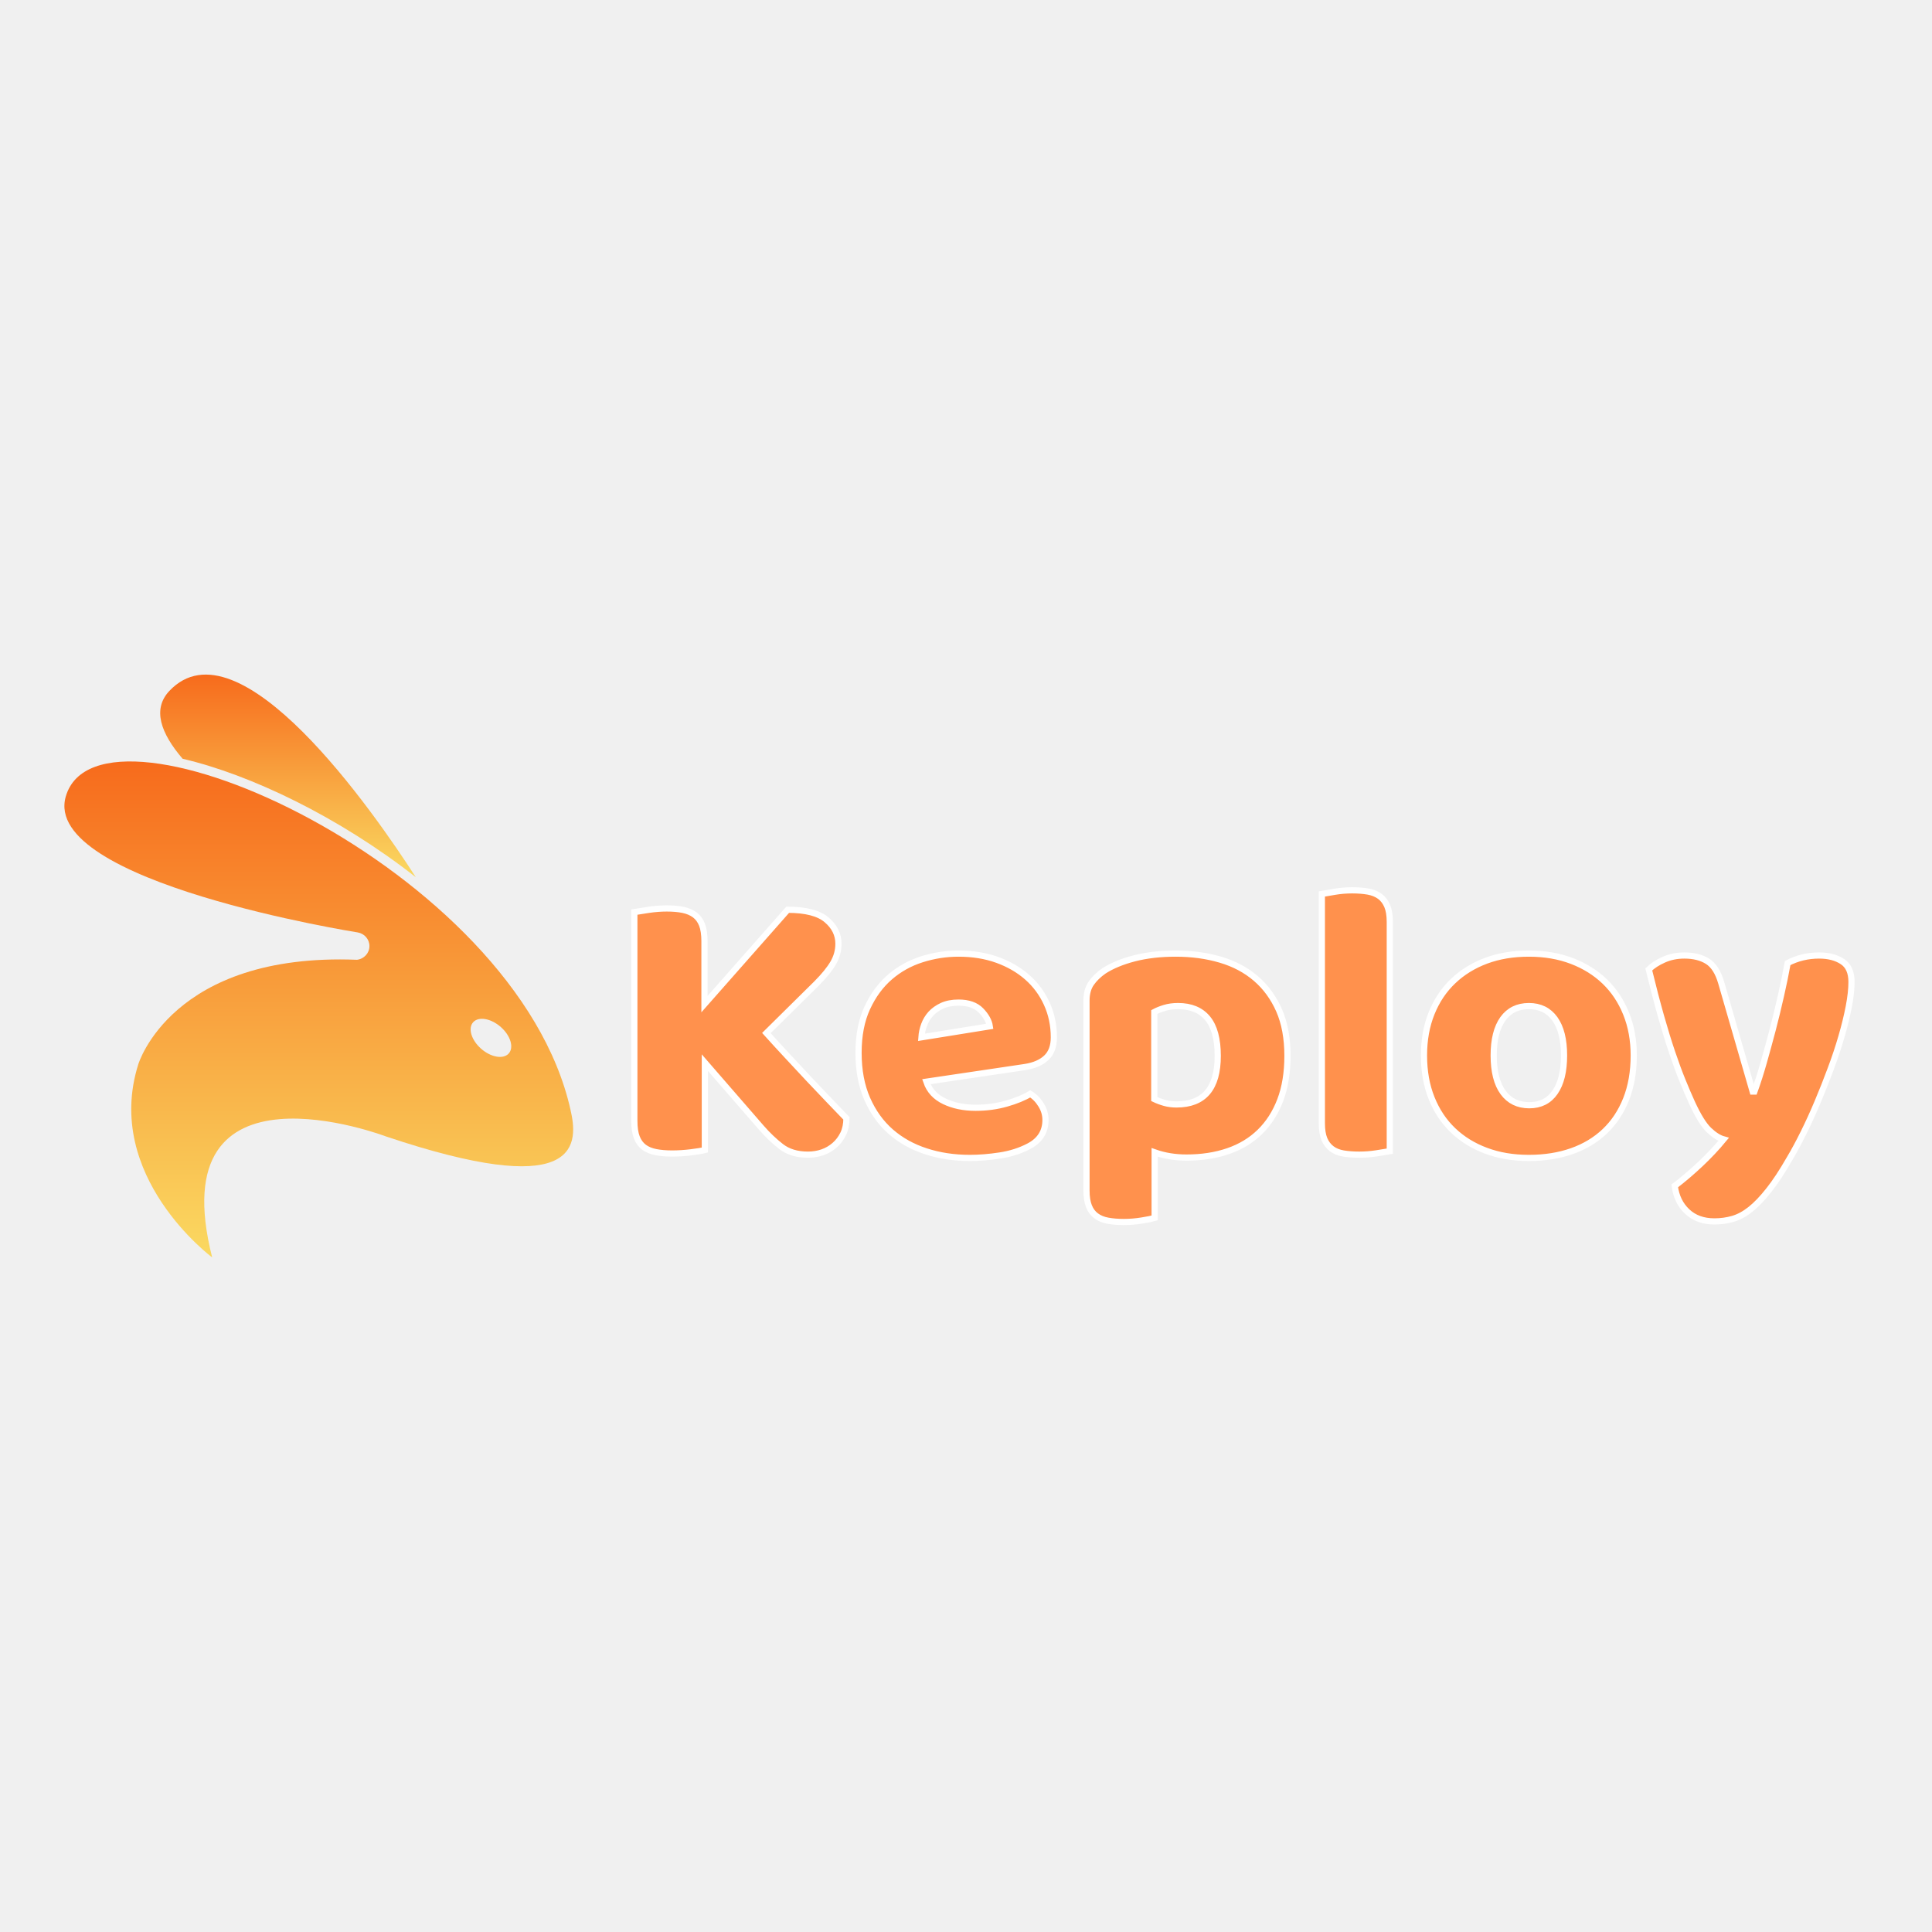
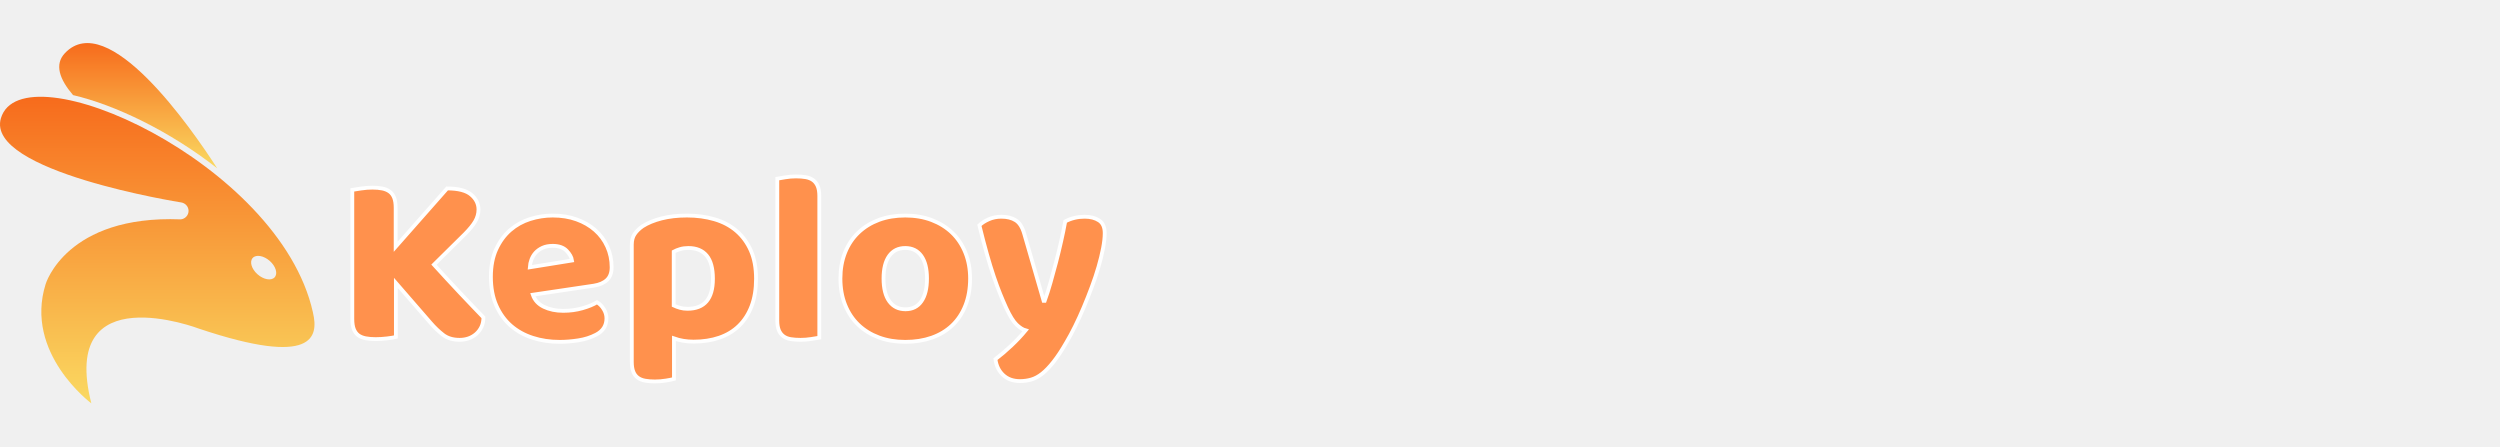
- <svg xmlns="http://www.w3.org/2000/svg" width="10" height="10" viewBox="-20 0 600 181">
+ <svg xmlns="http://www.w3.org/2000/svg" width="280" height="50" viewBox="0 0 1256 181">
  <defs>
    <linearGradient id="linearGradient-1" x1="0%" y1="0%" x2="0%" y2="100%">
      <stop offset="0%" stop-color="#FAD961" />
      <stop offset="100%" stop-color="#F76B1C" />
    </linearGradient>
    <linearGradient id="linearGradient-2" x1="0%" y1="0%" x2="0%" y2="100%">
      <stop offset="0%" stop-color="#FAD961" />
      <stop offset="100%" stop-color="#F76B1C" />
    </linearGradient>
  </defs>
  <g id="Material-Design-Stickersheet" fill="none" fill-rule="evenodd">
    <g id="Group-42" fill-rule="nonzero">
      <g id="Group">
        <g transform="translate(69.44513, 31.46502) scale(-1, 1) rotate(-180) translate(-69.44513, -31.46502) translate(29.75335, 0)">
          <path id="Path" fill="url(#linearGradient-1)" d="M79.384,0 C66.158,20.503 24.379,80.634 2.845,57.859 C-2.49,52.216 0.129,44.758 6.956,36.79 C28.069,31.866 55.535,18.704 79.384,0" />
        </g>
        <g transform="translate(79, 103.987) scale(-1, 1) rotate(-180) translate(-79, -103.987) translate(0, 26.97403)">
          <path id="Shape" fill="url(#linearGradient-2)" d="M137.967,63.303 C136.264,61.457 132.419,62.145 129.378,64.837 C126.343,67.532 125.264,71.215 126.967,73.062 C128.67,74.908 132.515,74.225 135.552,71.53 C138.591,68.833 139.669,65.15 137.967,63.303 Z M157.239,45.506 C157.218,45.602 157.209,45.7 157.186,45.798 C140.444,120.945 10.908,178.959 0.442,143.187 C-7.375,116.471 91.095,100.928 91.095,100.928 C93.16,100.575 94.733,98.812 94.733,96.686 C94.733,94.485 93.044,92.69 90.87,92.431 C33.25,94.717 22.936,59.934 22.936,59.934 C11.992,25.17 45.89,0 45.89,0 C29.549,64.431 99.948,37.538 99.948,37.538 C157.997,18.086 160.035,33.57 157.239,45.506" />
        </g>
      </g>
      <g id="text-logo-path-group" transform="translate(177, 67)" fill="#FF914D" stroke="#FFFFFF" stroke-width="1.921">
        <g id="text-logo-path-0">
          <path d="M0,71.536 L0,71.536 L0,6.758 C0.928,6.605 2.385,6.376 4.373,6.07 C6.349,5.776 8.248,5.629 10.07,5.629 L10.07,5.629 C11.97,5.629 13.648,5.776 15.105,6.07 C16.563,6.376 17.783,6.894 18.766,7.625 C19.76,8.367 20.51,9.386 21.018,10.685 C21.526,11.983 21.78,13.69 21.78,15.806 L21.78,15.806 L21.78,35.342 L47.619,6.038 C53.239,6.038 57.269,7.079 59.709,9.163 C62.161,11.235 63.386,13.712 63.386,16.591 L63.386,16.591 C63.386,18.707 62.84,20.704 61.747,22.58 C60.654,24.456 58.914,26.594 56.529,28.994 L56.529,28.994 L41.01,44.325 C43.064,46.605 45.233,48.972 47.519,51.426 C49.805,53.892 52.041,56.291 54.227,58.626 C56.413,60.96 58.528,63.185 60.571,65.302 C62.614,67.418 64.38,69.256 65.871,70.816 L65.871,70.816 C65.871,72.615 65.54,74.213 64.877,75.61 C64.204,77.006 63.304,78.195 62.177,79.177 C61.04,80.158 59.776,80.889 58.384,81.369 C56.982,81.849 55.497,82.089 53.929,82.089 L53.929,82.089 C50.528,82.089 47.746,81.249 45.581,79.569 C43.417,77.889 41.347,75.91 39.37,73.63 L39.37,73.63 L21.896,53.504 L21.896,80.649 C20.969,80.889 19.511,81.129 17.524,81.369 C15.547,81.609 13.609,81.729 11.71,81.729 L11.71,81.729 C9.811,81.729 8.132,81.587 6.675,81.304 C5.217,81.02 3.992,80.513 2.998,79.782 C2.015,79.04 1.27,78.02 0.762,76.722 C0.254,75.424 0,73.695 0,71.536 Z M69.631,50.445 L69.631,50.445 C69.631,45.056 70.531,40.415 72.33,36.52 C74.13,32.626 76.477,29.43 79.37,26.932 C82.263,24.434 85.57,22.596 89.291,21.418 C93.012,20.24 96.811,19.651 100.686,19.651 L100.686,19.651 C105.092,19.651 109.095,20.3 112.694,21.598 C116.294,22.896 119.397,24.691 122.003,26.981 C124.62,29.283 126.651,32.032 128.098,35.228 C129.556,38.424 130.284,41.898 130.284,45.651 L130.284,45.651 C130.284,48.443 129.495,50.57 127.916,52.032 C126.348,53.493 124.145,54.442 121.307,54.879 L121.307,54.879 L90.682,59.427 C91.61,62.144 93.47,64.173 96.264,65.514 C99.058,66.856 102.293,67.527 105.97,67.527 L105.97,67.527 C109.36,67.527 112.562,67.096 115.576,66.234 C118.591,65.372 121.048,64.363 122.947,63.207 L122.947,63.207 C124.283,64.003 125.404,65.143 126.309,66.627 C127.226,68.099 127.684,69.654 127.684,71.29 L127.684,71.29 C127.684,74.966 125.945,77.704 122.467,79.504 L122.467,79.504 C119.794,80.9 116.813,81.849 113.523,82.351 C110.221,82.853 107.118,83.104 104.214,83.104 L104.214,83.104 C99.312,83.104 94.768,82.422 90.583,81.058 C86.398,79.706 82.76,77.682 79.668,74.988 C76.576,72.283 74.13,68.885 72.33,64.794 C70.531,60.704 69.631,55.921 69.631,50.445 Z M89.158,45.651 L89.158,45.651 L110.392,42.231 C110.149,40.595 109.238,38.958 107.659,37.322 C106.08,35.686 103.756,34.868 100.686,34.868 L100.686,34.868 C98.71,34.868 97.004,35.195 95.568,35.85 C94.133,36.515 92.957,37.355 92.04,38.369 C91.135,39.384 90.45,40.524 89.987,41.789 C89.523,43.043 89.247,44.331 89.158,45.651 Z M140.421,93.166 L140.421,93.166 L140.421,34.262 C140.421,32.07 140.907,30.276 141.878,28.879 C142.85,27.472 144.164,26.19 145.82,25.034 L145.82,25.034 C148.36,23.398 151.535,22.089 155.344,21.107 C159.142,20.136 163.405,19.651 168.131,19.651 L168.131,19.651 C173.111,19.651 177.732,20.278 181.994,21.533 C186.267,22.787 189.939,24.734 193.008,27.374 C196.078,30.014 198.485,33.308 200.23,37.257 C201.963,41.216 202.83,45.934 202.83,51.41 L202.83,51.41 C202.83,56.635 202.085,61.216 200.594,65.154 C199.092,69.092 196.978,72.386 194.25,75.037 C191.523,77.699 188.227,79.689 184.362,81.009 C180.498,82.329 176.202,82.989 171.476,82.989 L171.476,82.989 C167.921,82.989 164.625,82.449 161.588,81.369 L161.588,81.369 L161.588,101.74 C160.782,101.98 159.457,102.247 157.613,102.542 C155.769,102.847 153.898,103 151.998,103 L151.998,103 C150.187,103 148.553,102.869 147.096,102.607 C145.638,102.346 144.412,101.844 143.419,101.102 C142.425,100.371 141.68,99.373 141.183,98.108 C140.675,96.853 140.421,95.206 140.421,93.166 Z M161.472,37.797 L161.472,64.827 C162.477,65.307 163.548,65.705 164.686,66.021 C165.812,66.338 167.043,66.496 168.379,66.496 L168.379,66.496 C176.915,66.496 181.182,61.467 181.182,51.41 L181.182,51.41 C181.182,46.174 180.128,42.285 178.019,39.744 C175.921,37.213 172.868,35.948 168.859,35.948 L168.859,35.948 C167.291,35.948 165.889,36.139 164.652,36.52 C163.416,36.891 162.356,37.317 161.472,37.797 Z M213.513,72.321 L213.513,72.321 L213.513,1.129 C214.441,0.965 215.782,0.736 217.538,0.442 C219.305,0.147 221.094,0 222.904,0 L222.904,0 C224.726,0 226.366,0.125 227.824,0.376 C229.281,0.638 230.507,1.129 231.501,1.849 C232.483,2.569 233.251,3.567 233.803,4.843 C234.344,6.119 234.614,7.777 234.614,9.817 L234.614,9.817 L234.614,81.009 C233.687,81.162 232.334,81.38 230.556,81.664 C228.779,81.947 226.979,82.089 225.157,82.089 L225.157,82.089 C223.335,82.089 221.695,81.969 220.238,81.729 C218.78,81.489 217.56,80.998 216.577,80.257 C215.584,79.515 214.822,78.517 214.292,77.262 C213.773,75.997 213.513,74.35 213.513,72.321 Z M245.231,51.279 L245.231,51.279 C245.231,46.447 246.021,42.073 247.6,38.157 C249.179,34.241 251.404,30.919 254.275,28.192 C257.146,25.454 260.563,23.343 264.527,21.86 C268.48,20.387 272.908,19.651 277.811,19.651 L277.811,19.651 C282.702,19.651 287.136,20.409 291.111,21.925 C295.097,23.442 298.514,25.569 301.363,28.307 C304.212,31.045 306.426,34.372 308.005,38.288 C309.584,42.193 310.373,46.523 310.373,51.279 L310.373,51.279 C310.373,56.351 309.584,60.878 308.005,64.86 C306.426,68.83 304.212,72.163 301.363,74.857 C298.514,77.562 295.097,79.613 291.111,81.009 C287.136,82.405 282.702,83.104 277.811,83.104 L277.811,83.104 C272.908,83.104 268.48,82.362 264.527,80.878 C260.563,79.406 257.146,77.3 254.275,74.563 C251.404,71.825 249.179,68.487 247.6,64.549 C246.021,60.622 245.231,56.199 245.231,51.279 Z M266.879,51.279 L266.879,51.279 C266.879,56.275 267.851,60.104 269.794,62.765 C271.738,65.416 274.448,66.741 277.927,66.741 L277.927,66.741 C281.405,66.741 284.071,65.394 285.926,62.7 C287.793,60.006 288.726,56.199 288.726,51.279 L288.726,51.279 C288.726,46.37 287.776,42.585 285.877,39.924 C283.967,37.273 281.278,35.948 277.811,35.948 L277.811,35.948 C274.332,35.948 271.638,37.273 269.728,39.924 C267.829,42.585 266.879,46.37 266.879,51.279 Z M315.044,24.56 L315.044,24.56 C316.215,23.403 317.772,22.394 319.715,21.533 C321.658,20.671 323.784,20.24 326.092,20.24 L326.092,20.24 C328.996,20.24 331.397,20.84 333.297,22.04 C335.196,23.24 336.615,25.476 337.553,28.748 L337.553,28.748 L347.309,62.487 L347.855,62.487 C348.871,59.695 349.843,56.657 350.77,53.373 C351.698,50.101 352.62,46.73 353.536,43.262 C354.442,39.782 355.287,36.302 356.071,32.823 C356.866,29.354 357.567,25.94 358.174,22.58 L358.174,22.58 C361.167,21.02 364.418,20.24 367.93,20.24 L367.93,20.24 C370.845,20.24 373.252,20.862 375.151,22.105 C377.05,23.338 378,25.454 378,28.454 L378,28.454 C378,30.646 377.718,33.204 377.155,36.128 C376.592,39.04 375.836,42.133 374.886,45.405 C373.937,48.688 372.81,52.064 371.507,55.533 C370.215,59.013 368.863,62.427 367.449,65.776 C366.036,69.136 364.59,72.305 363.11,75.282 C361.641,78.26 360.195,80.944 358.77,83.333 L358.77,83.333 C356.474,87.336 354.32,90.603 352.311,93.134 C350.312,95.675 348.402,97.666 346.58,99.106 C344.769,100.535 342.953,101.511 341.131,102.035 C339.309,102.558 337.41,102.82 335.433,102.82 L335.433,102.82 C331.955,102.82 329.134,101.8 326.97,99.76 C324.805,97.72 323.519,95.064 323.11,91.792 L323.11,91.792 C325.782,89.752 328.444,87.483 331.094,84.985 C333.744,82.487 336.14,79.94 338.282,77.344 L338.282,77.344 C336.858,76.951 335.339,75.986 333.727,74.448 C332.115,72.91 330.354,70.063 328.444,65.907 L328.444,65.907 C327.516,63.867 326.539,61.582 325.512,59.051 C324.474,56.51 323.403,53.603 322.299,50.33 C321.184,47.047 320.03,43.3 318.837,39.089 C317.645,34.879 316.38,30.036 315.044,24.56 Z" id="Shape" />
        </g>
      </g>
    </g>
  </g>
</svg>
